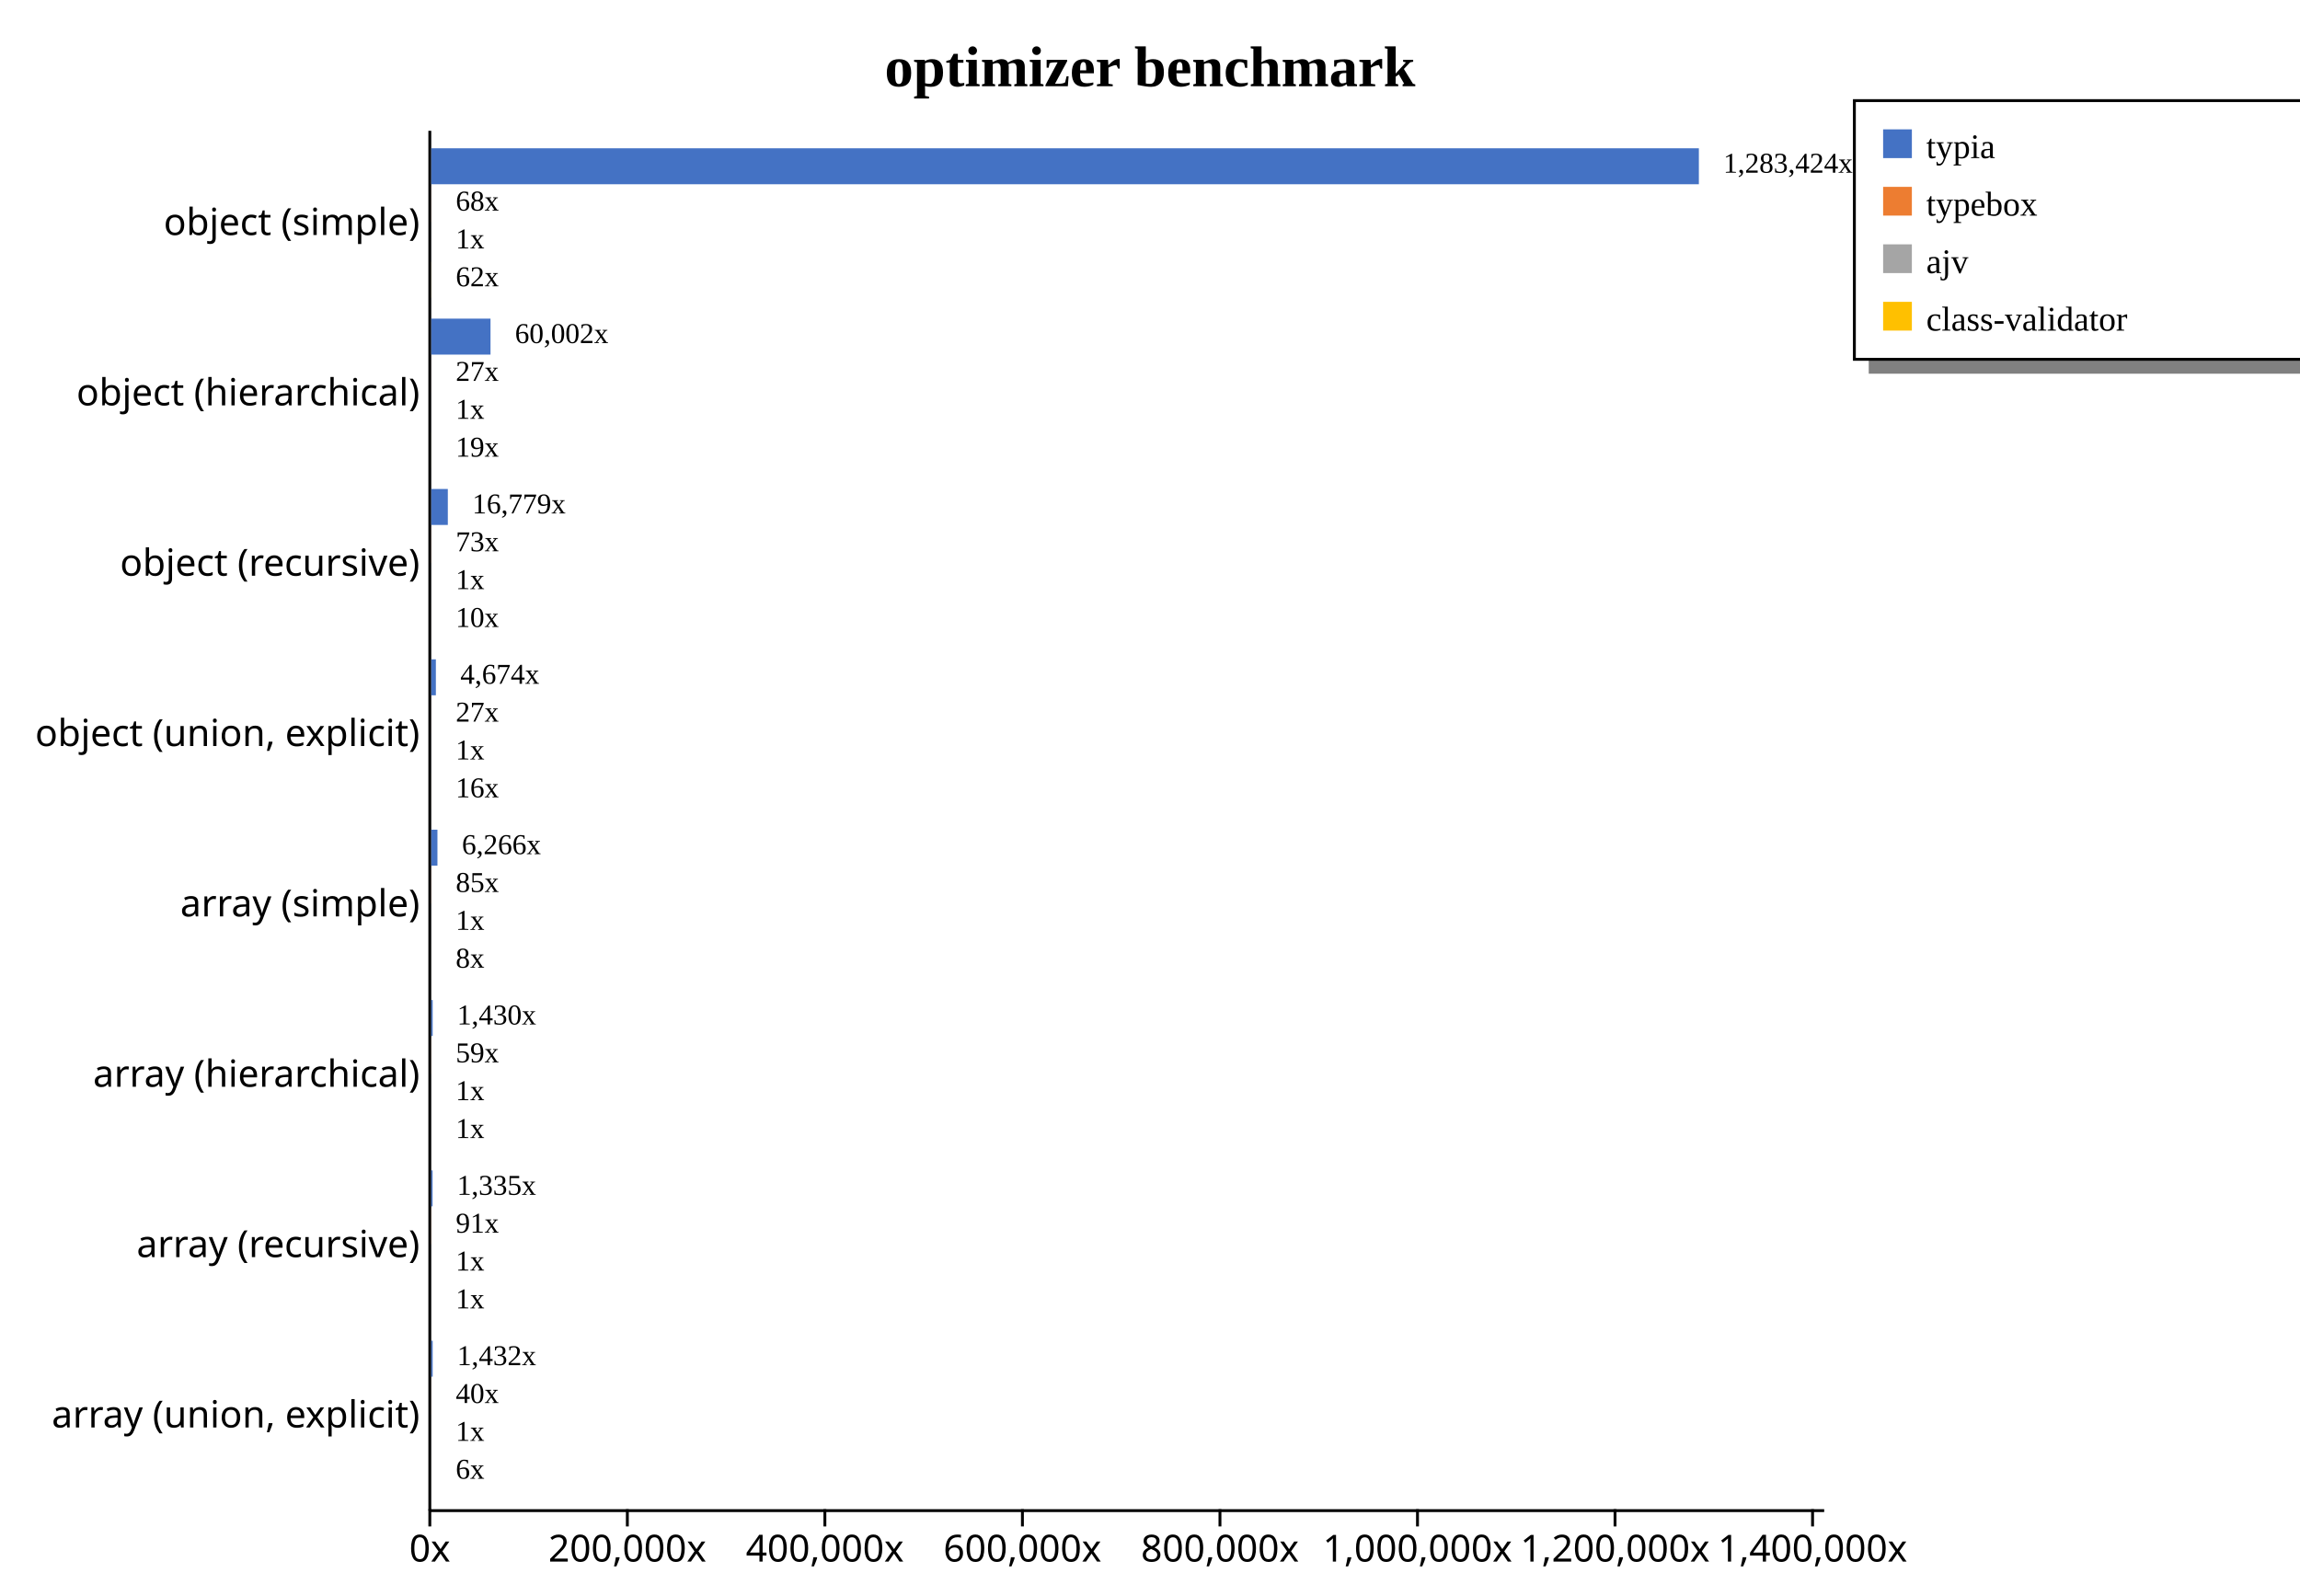
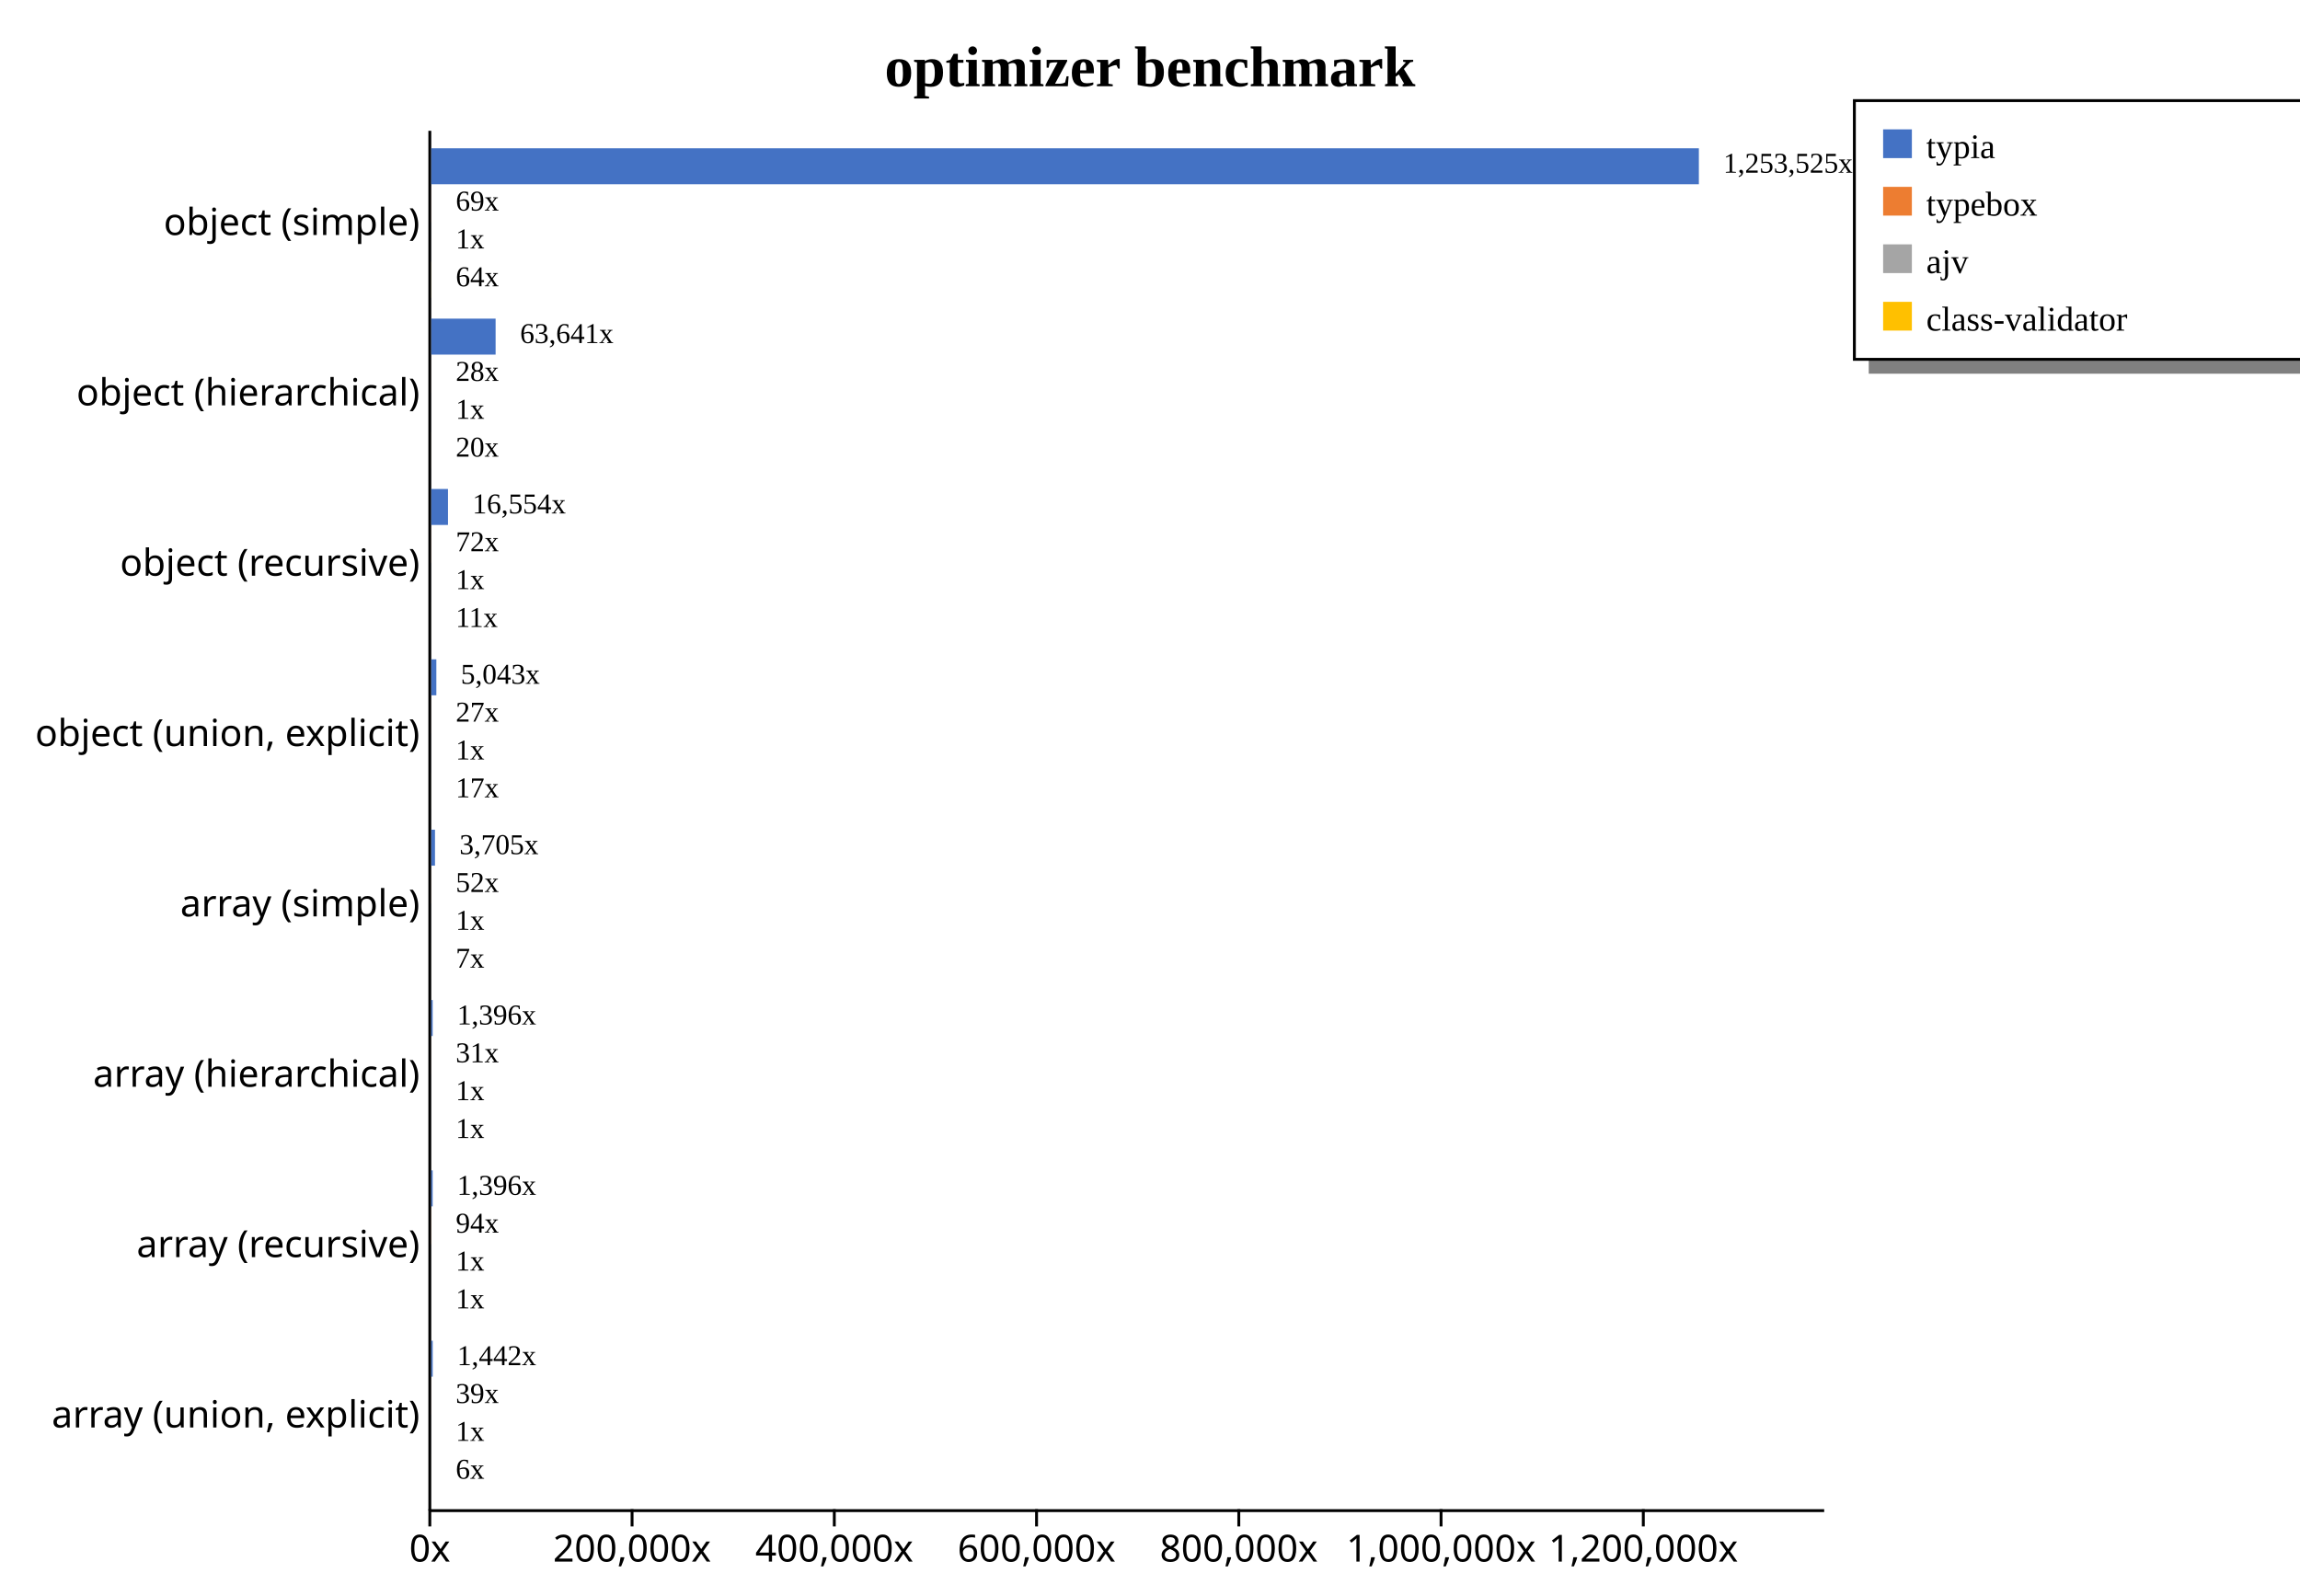
<svg xmlns="http://www.w3.org/2000/svg" width="800" height="555" style="background-color: white;">
  <g class="y axis" transform="translate(149,45)" fill="none" font-size="10" font-family="sans-serif" text-anchor="end" style="font-size: 13px;">
    <path class="domain" stroke="currentColor" d="M0.5,0.5V480.5" />
    <g class="tick" opacity="1" transform="translate(0,32.59259)" style="font-size: 13px;">
      <line stroke="currentColor" x2="0" />
      <text fill="currentColor" x="-3" dy="0.32em">object (simple)    </text>
    </g>
    <g class="tick" opacity="1" transform="translate(0,91.85185)" style="font-size: 13px;">
      <line stroke="currentColor" x2="0" />
      <text fill="currentColor" x="-3" dy="0.32em">object (hierarchical)    </text>
    </g>
    <g class="tick" opacity="1" transform="translate(0,151.1111)" style="font-size: 13px;">
      <line stroke="currentColor" x2="0" />
      <text fill="currentColor" x="-3" dy="0.32em">object (recursive)    </text>
    </g>
    <g class="tick" opacity="1" transform="translate(0,210.3704)" style="font-size: 13px;">
      <line stroke="currentColor" x2="0" />
      <text fill="currentColor" x="-3" dy="0.32em">object (union, explicit)    </text>
    </g>
    <g class="tick" opacity="1" transform="translate(0,269.6296)" style="font-size: 13px;">
      <line stroke="currentColor" x2="0" />
      <text fill="currentColor" x="-3" dy="0.32em">array (simple)    </text>
    </g>
    <g class="tick" opacity="1" transform="translate(0,328.8889)" style="font-size: 13px;">
      <line stroke="currentColor" x2="0" />
      <text fill="currentColor" x="-3" dy="0.32em">array (hierarchical)    </text>
    </g>
    <g class="tick" opacity="1" transform="translate(0,388.1481)" style="font-size: 13px;">
      <line stroke="currentColor" x2="0" />
      <text fill="currentColor" x="-3" dy="0.32em">array (recursive)    </text>
    </g>
    <g class="tick" opacity="1" transform="translate(0,447.4074)" style="font-size: 13px;">
      <line stroke="currentColor" x2="0" />
      <text fill="currentColor" x="-3" dy="0.32em">array (union, explicit)    </text>
    </g>
  </g>
  <g class="x axis" transform="translate(149,525)" fill="none" font-size="10" font-family="sans-serif" text-anchor="middle" style="font-size: 13px;">
    <path class="domain" stroke="currentColor" d="M0.5,0.5H485.5" />
    <g class="tick" opacity="1" transform="translate(0.5,0)" style="font-size: 13px;">
      <line stroke="currentColor" y2="6" />
      <text fill="currentColor" y="9" dy="0.71em">0x</text>
    </g>
-     <g class="tick" opacity="1" transform="translate(69.20825,0)" style="font-size: 13px;">
+     <g class="tick" opacity="1" transform="translate(70.8471,0)" style="font-size: 13px;">
      <line stroke="currentColor" y2="6" />
      <text fill="currentColor" y="9" dy="0.71em">200,000x</text>
    </g>
-     <g class="tick" opacity="1" transform="translate(137.9165,0)" style="font-size: 13px;">
+     <g class="tick" opacity="1" transform="translate(141.1942,0)" style="font-size: 13px;">
      <line stroke="currentColor" y2="6" />
      <text fill="currentColor" y="9" dy="0.71em">400,000x</text>
    </g>
-     <g class="tick" opacity="1" transform="translate(206.6248,0)" style="font-size: 13px;">
+     <g class="tick" opacity="1" transform="translate(211.5413,0)" style="font-size: 13px;">
      <line stroke="currentColor" y2="6" />
      <text fill="currentColor" y="9" dy="0.71em">600,000x</text>
    </g>
-     <g class="tick" opacity="1" transform="translate(275.333,0)" style="font-size: 13px;">
+     <g class="tick" opacity="1" transform="translate(281.8884,0)" style="font-size: 13px;">
      <line stroke="currentColor" y2="6" />
      <text fill="currentColor" y="9" dy="0.71em">800,000x</text>
    </g>
-     <g class="tick" opacity="1" transform="translate(344.0413,0)" style="font-size: 13px;">
+     <g class="tick" opacity="1" transform="translate(352.2355,0)" style="font-size: 13px;">
      <line stroke="currentColor" y2="6" />
      <text fill="currentColor" y="9" dy="0.71em">1,000,000x</text>
    </g>
-     <g class="tick" opacity="1" transform="translate(412.7495,0)" style="font-size: 13px;">
+     <g class="tick" opacity="1" transform="translate(422.5826,0)" style="font-size: 13px;">
      <line stroke="currentColor" y2="6" />
      <text fill="currentColor" y="9" dy="0.71em">1,200,000x</text>
-     </g>
-     <g class="tick" opacity="1" transform="translate(481.4578,0)" style="font-size: 13px;">
-       <line stroke="currentColor" y2="6" />
-       <text fill="currentColor" y="9" dy="0.71em">1,400,000x</text>
    </g>
  </g>
  <text transform="translate(400, 30)" style="text-anchor: middle; font-size: 20px; font-weight: bold;">optimizer benchmark</text>
  <rect x="650" y="125" width="230" height="5" fill="gray" />
  <rect x="645" y="35" width="230" height="90" fill="none" stroke="black" />
  <rect x="655" y="45" width="10" height="10" style="fill: #4472c4;" />
  <text x="670" y="55" style="font-size: 12px;">typia</text>
  <rect x="655" y="65" width="10" height="10" style="fill: #ed7d31;" />
  <text x="670" y="75" style="font-size: 12px;">typebox</text>
  <rect x="655" y="85" width="10" height="10" style="fill: #a5a5a5;" />
  <text x="670" y="95" style="font-size: 12px;">ajv</text>
  <rect x="655" y="105" width="10" height="10" style="fill: #ffc000;" />
  <text x="670" y="115" style="font-size: 12px;">class-validator</text>
  <g style="font-size: 13px;">
    <g style="font-size: 13px;">
      <rect x="150" y="51.584" width="440.909" height="12.51" fill="#4472c4" />
-       <rect x="150" y="64.753" width="0.023" height="12.51" fill="#ed7d31" />
+       <rect x="150" y="64.753" width="0.024" height="12.51" fill="#ed7d31" />
      <rect x="150" y="77.922" width="0" height="12.51" fill="#a5a5a5" />
-       <rect x="150" y="91.091" width="0.021" height="12.51" fill="#ffc000" />
-       <text class="label" x="599.409" y="60.084" font-size="10px">1,283,424x</text>
-       <text class="label" x="158.523" y="73.253" font-size="10px">68x</text>
+       <rect x="150" y="91.091" width="0.022" height="12.51" fill="#ffc000" />
+       <text class="label" x="599.409" y="60.084" font-size="10px">1,253,525x</text>
+       <text class="label" x="158.524" y="73.253" font-size="10px">69x</text>
      <text class="label" x="158.5" y="86.422" font-size="10px">1x</text>
-       <text class="label" x="158.521" y="99.591" font-size="10px">62x</text>
+       <text class="label" x="158.522" y="99.591" font-size="10px">64x</text>
      <text class="label" x="595.909" y="61.584" font-size="8px" />
-       <text class="label" x="155.023" y="74.753" font-size="8px" />
+       <text class="label" x="155.024" y="74.753" font-size="8px" />
      <text class="label" x="155" y="87.922" font-size="8px" />
-       <text class="label" x="155.021" y="101.091" font-size="8px" />
+       <text class="label" x="155.022" y="101.091" font-size="8px" />
    </g>
    <g style="font-size: 13px;">
-       <rect x="150" y="110.844" width="20.613" height="12.51" fill="#4472c4" />
-       <rect x="150" y="124.012" width="0.009" height="12.51" fill="#ed7d31" />
+       <rect x="150" y="110.844" width="22.385" height="12.51" fill="#4472c4" />
+       <rect x="150" y="124.012" width="0.01" height="12.51" fill="#ed7d31" />
      <rect x="150" y="137.181" width="0" height="12.51" fill="#a5a5a5" />
      <rect x="150" y="150.35" width="0.007" height="12.51" fill="#ffc000" />
-       <text class="label" x="179.113" y="119.344" font-size="10px">60,002x</text>
-       <text class="label" x="158.509" y="132.512" font-size="10px">27x</text>
+       <text class="label" x="180.885" y="119.344" font-size="10px">63,641x</text>
+       <text class="label" x="158.51" y="132.512" font-size="10px">28x</text>
      <text class="label" x="158.5" y="145.681" font-size="10px">1x</text>
-       <text class="label" x="158.507" y="158.85" font-size="10px">19x</text>
-       <text class="label" x="175.613" y="120.844" font-size="8px" />
-       <text class="label" x="155.009" y="134.012" font-size="8px" />
+       <text class="label" x="158.507" y="158.85" font-size="10px">20x</text>
+       <text class="label" x="177.385" y="120.844" font-size="8px" />
+       <text class="label" x="155.01" y="134.012" font-size="8px" />
      <text class="label" x="155" y="147.181" font-size="8px" />
      <text class="label" x="155.007" y="160.35" font-size="8px" />
    </g>
    <g style="font-size: 13px;">
-       <rect x="150" y="170.103" width="5.764" height="12.51" fill="#4472c4" />
+       <rect x="150" y="170.103" width="5.823" height="12.51" fill="#4472c4" />
      <rect x="150" y="183.272" width="0.025" height="12.51" fill="#ed7d31" />
      <rect x="150" y="196.44" width="0" height="12.51" fill="#a5a5a5" />
      <rect x="150" y="209.609" width="0.004" height="12.51" fill="#ffc000" />
-       <text class="label" x="164.264" y="178.603" font-size="10px">16,779x</text>
-       <text class="label" x="158.525" y="191.772" font-size="10px">73x</text>
+       <text class="label" x="164.323" y="178.603" font-size="10px">16,554x</text>
+       <text class="label" x="158.525" y="191.772" font-size="10px">72x</text>
      <text class="label" x="158.5" y="204.94" font-size="10px">1x</text>
-       <text class="label" x="158.504" y="218.109" font-size="10px">10x</text>
-       <text class="label" x="160.764" y="180.103" font-size="8px" />
+       <text class="label" x="158.504" y="218.109" font-size="10px">11x</text>
+       <text class="label" x="160.823" y="180.103" font-size="8px" />
      <text class="label" x="155.025" y="193.272" font-size="8px" />
      <text class="label" x="155" y="206.44" font-size="8px" />
      <text class="label" x="155.004" y="219.609" font-size="8px" />
    </g>
    <g style="font-size: 13px;">
-       <rect x="150" y="229.362" width="1.606" height="12.51" fill="#4472c4" />
-       <rect x="150" y="242.531" width="0.009" height="12.51" fill="#ed7d31" />
+       <rect x="150" y="229.362" width="1.774" height="12.51" fill="#4472c4" />
+       <rect x="150" y="242.531" width="0.01" height="12.51" fill="#ed7d31" />
      <rect x="150" y="255.7" width="0" height="12.51" fill="#a5a5a5" />
      <rect x="150" y="268.868" width="0.006" height="12.51" fill="#ffc000" />
-       <text class="label" x="160.106" y="237.862" font-size="10px">4,674x</text>
-       <text class="label" x="158.509" y="251.031" font-size="10px">27x</text>
+       <text class="label" x="160.274" y="237.862" font-size="10px">5,043x</text>
+       <text class="label" x="158.51" y="251.031" font-size="10px">27x</text>
      <text class="label" x="158.5" y="264.2" font-size="10px">1x</text>
-       <text class="label" x="158.506" y="277.368" font-size="10px">16x</text>
-       <text class="label" x="156.606" y="239.362" font-size="8px" />
-       <text class="label" x="155.009" y="252.531" font-size="8px" />
+       <text class="label" x="158.506" y="277.368" font-size="10px">17x</text>
+       <text class="label" x="156.774" y="239.362" font-size="8px" />
+       <text class="label" x="155.01" y="252.531" font-size="8px" />
      <text class="label" x="155" y="265.7" font-size="8px" />
      <text class="label" x="155.006" y="278.868" font-size="8px" />
    </g>
    <g style="font-size: 13px;">
-       <rect x="150" y="288.621" width="2.153" height="12.51" fill="#4472c4" />
-       <rect x="150" y="301.79" width="0.029" height="12.51" fill="#ed7d31" />
+       <rect x="150" y="288.621" width="1.303" height="12.51" fill="#4472c4" />
+       <rect x="150" y="301.79" width="0.018" height="12.51" fill="#ed7d31" />
      <rect x="150" y="314.959" width="0" height="12.51" fill="#a5a5a5" />
-       <rect x="150" y="328.128" width="0.003" height="12.51" fill="#ffc000" />
-       <text class="label" x="160.653" y="297.121" font-size="10px">6,266x</text>
-       <text class="label" x="158.529" y="310.29" font-size="10px">85x</text>
+       <rect x="150" y="328.128" width="0.002" height="12.51" fill="#ffc000" />
+       <text class="label" x="159.803" y="297.121" font-size="10px">3,705x</text>
+       <text class="label" x="158.518" y="310.29" font-size="10px">52x</text>
      <text class="label" x="158.5" y="323.459" font-size="10px">1x</text>
-       <text class="label" x="158.503" y="336.628" font-size="10px">8x</text>
-       <text class="label" x="157.153" y="298.621" font-size="8px" />
-       <text class="label" x="155.029" y="311.79" font-size="8px" />
+       <text class="label" x="158.502" y="336.628" font-size="10px">7x</text>
+       <text class="label" x="156.303" y="298.621" font-size="8px" />
+       <text class="label" x="155.018" y="311.79" font-size="8px" />
      <text class="label" x="155" y="324.959" font-size="8px" />
-       <text class="label" x="155.003" y="338.128" font-size="8px" />
+       <text class="label" x="155.002" y="338.128" font-size="8px" />
    </g>
    <g style="font-size: 13px;">
      <rect x="150" y="347.881" width="0.491" height="12.51" fill="#4472c4" />
-       <rect x="150" y="361.049" width="0.02" height="12.51" fill="#ed7d31" />
+       <rect x="150" y="361.049" width="0.011" height="12.51" fill="#ed7d31" />
      <rect x="150" y="374.218" width="0" height="12.51" fill="#a5a5a5" />
      <rect x="150" y="387.387" width="0" height="12.51" fill="#ffc000" />
-       <text class="label" x="158.991" y="356.381" font-size="10px">1,430x</text>
-       <text class="label" x="158.52" y="369.549" font-size="10px">59x</text>
+       <text class="label" x="158.991" y="356.381" font-size="10px">1,396x</text>
+       <text class="label" x="158.511" y="369.549" font-size="10px">31x</text>
      <text class="label" x="158.5" y="382.718" font-size="10px">1x</text>
      <text class="label" x="158.5" y="395.887" font-size="10px">1x</text>
      <text class="label" x="155.491" y="357.881" font-size="8px" />
-       <text class="label" x="155.02" y="371.049" font-size="8px" />
+       <text class="label" x="155.011" y="371.049" font-size="8px" />
      <text class="label" x="155" y="384.218" font-size="8px" />
      <text class="label" x="155" y="397.387" font-size="8px" />
    </g>
    <g style="font-size: 13px;">
-       <rect x="150" y="407.14" width="0.459" height="12.51" fill="#4472c4" />
-       <rect x="150" y="420.309" width="0.031" height="12.51" fill="#ed7d31" />
+       <rect x="150" y="407.14" width="0.491" height="12.51" fill="#4472c4" />
+       <rect x="150" y="420.309" width="0.033" height="12.51" fill="#ed7d31" />
      <rect x="150" y="433.477" width="0" height="12.51" fill="#a5a5a5" />
      <rect x="150" y="446.646" width="0" height="12.51" fill="#ffc000" />
-       <text class="label" x="158.959" y="415.64" font-size="10px">1,335x</text>
-       <text class="label" x="158.531" y="428.809" font-size="10px">91x</text>
+       <text class="label" x="158.991" y="415.64" font-size="10px">1,396x</text>
+       <text class="label" x="158.533" y="428.809" font-size="10px">94x</text>
      <text class="label" x="158.5" y="441.977" font-size="10px">1x</text>
      <text class="label" x="158.5" y="455.146" font-size="10px">1x</text>
-       <text class="label" x="155.459" y="417.14" font-size="8px" />
-       <text class="label" x="155.031" y="430.309" font-size="8px" />
+       <text class="label" x="155.491" y="417.14" font-size="8px" />
+       <text class="label" x="155.033" y="430.309" font-size="8px" />
      <text class="label" x="155" y="443.477" font-size="8px" />
      <text class="label" x="155" y="456.646" font-size="8px" />
    </g>
    <g style="font-size: 13px;">
-       <rect x="150" y="466.399" width="0.492" height="12.51" fill="#4472c4" />
+       <rect x="150" y="466.399" width="0.507" height="12.51" fill="#4472c4" />
      <rect x="150" y="479.568" width="0.014" height="12.51" fill="#ed7d31" />
      <rect x="150" y="492.737" width="0" height="12.51" fill="#a5a5a5" />
      <rect x="150" y="505.905" width="0.002" height="12.51" fill="#ffc000" />
-       <text class="label" x="158.992" y="474.899" font-size="10px">1,432x</text>
-       <text class="label" x="158.514" y="488.068" font-size="10px">40x</text>
+       <text class="label" x="159.007" y="474.899" font-size="10px">1,442x</text>
+       <text class="label" x="158.514" y="488.068" font-size="10px">39x</text>
      <text class="label" x="158.5" y="501.237" font-size="10px">1x</text>
      <text class="label" x="158.502" y="514.405" font-size="10px">6x</text>
-       <text class="label" x="155.492" y="476.399" font-size="8px" />
+       <text class="label" x="155.507" y="476.399" font-size="8px" />
      <text class="label" x="155.014" y="489.568" font-size="8px" />
      <text class="label" x="155" y="502.737" font-size="8px" />
      <text class="label" x="155.002" y="515.905" font-size="8px" />
    </g>
  </g>
</svg>
